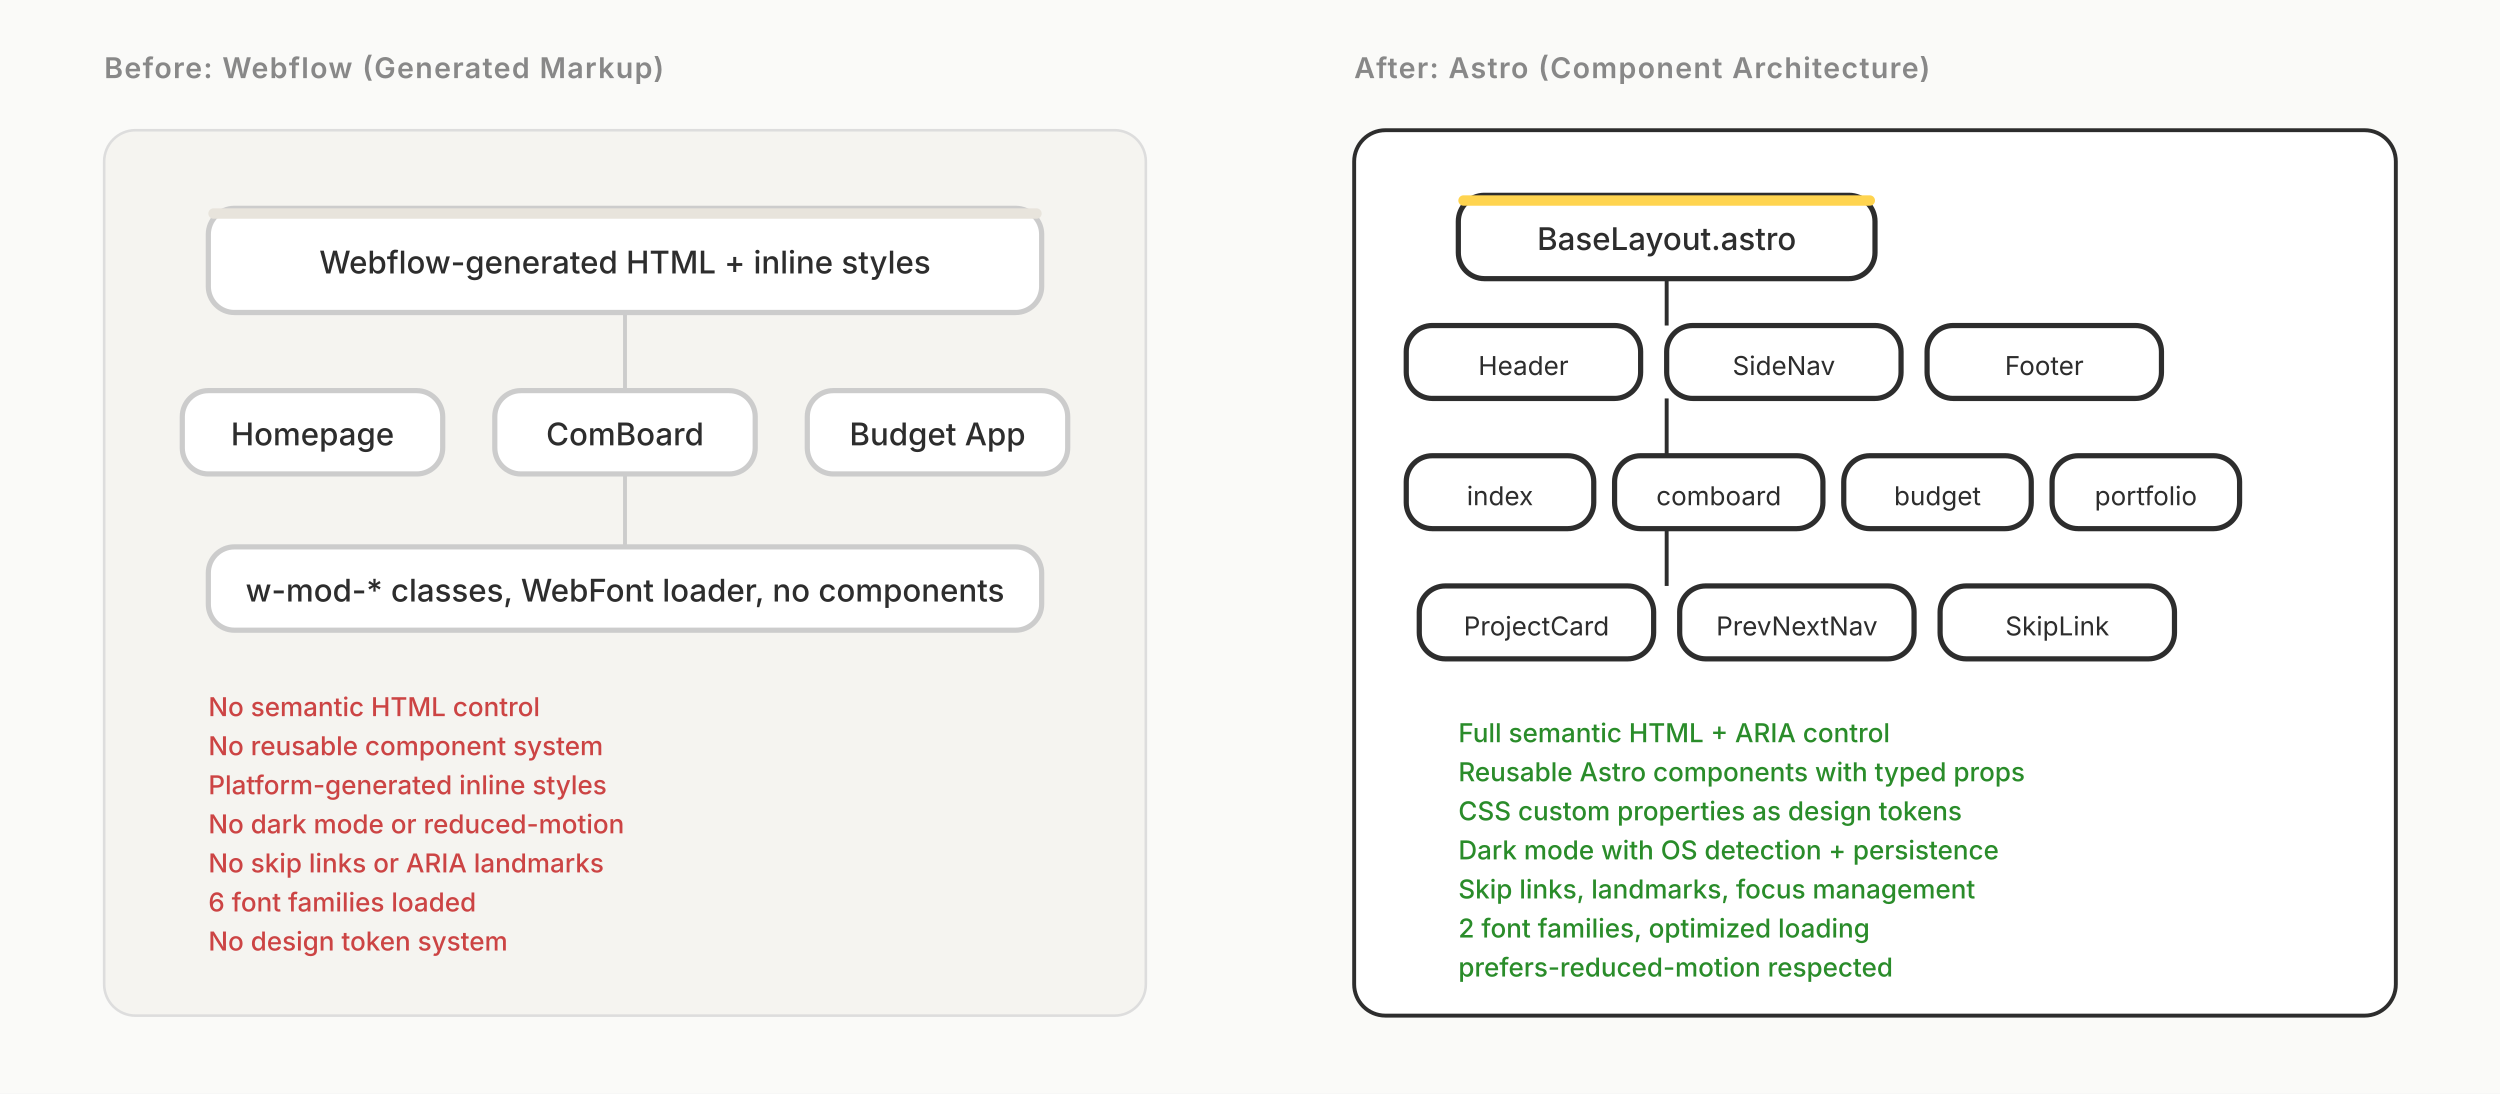
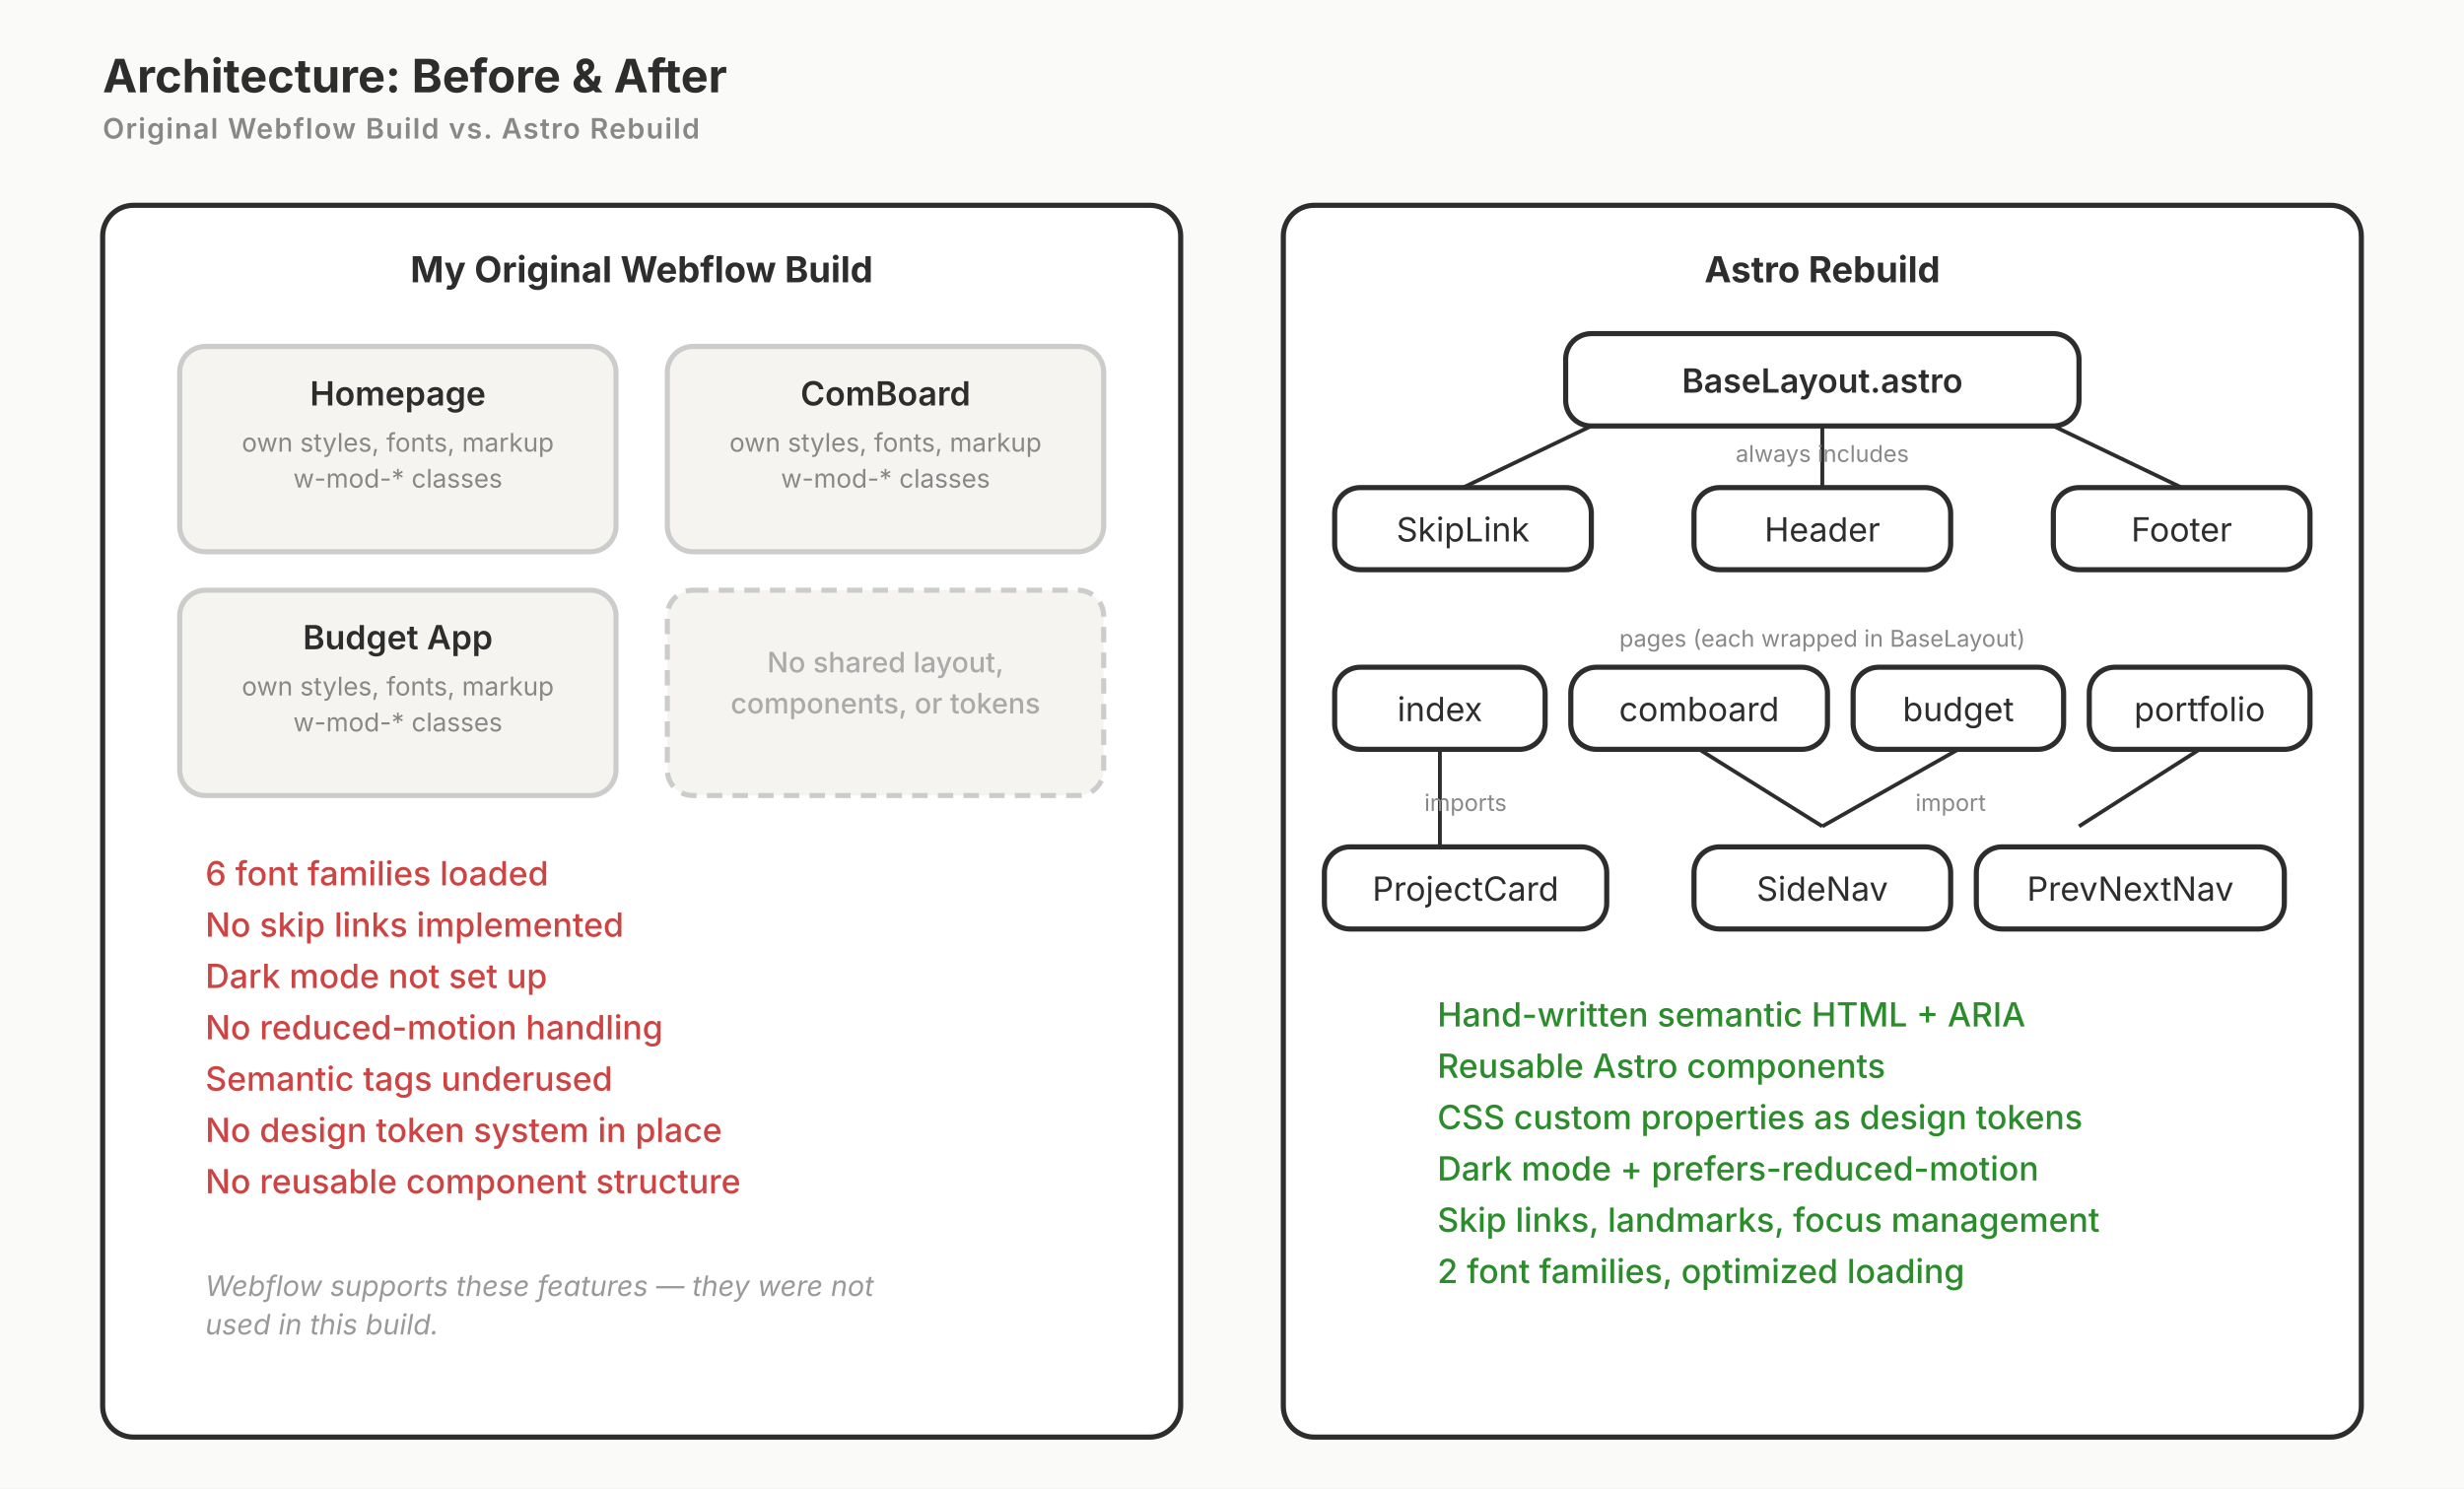
- <svg xmlns="http://www.w3.org/2000/svg" viewBox="0 0 960 420" font-family="Commissioner, Inter, sans-serif">
-   <rect width="960" height="420" fill="#fafaf8" />
-   <text x="40" y="30" font-size="11" font-weight="600" fill="#888" style="text-transform:uppercase; letter-spacing:0.5px">Before: Webflow (Generated Markup)</text>
-   <rect x="40" y="50" width="400" height="340" rx="12" fill="#f5f4f0" stroke="#ddd" stroke-width="1" />
-   <rect x="80" y="80" width="320" height="40" rx="10" fill="#fff" stroke="#ccc" stroke-width="2" />
-   <rect x="80" y="80" width="320" height="4" rx="2" fill="#e8e4dc" />
-   <text x="240" y="105" text-anchor="middle" font-size="12" font-weight="500" fill="#2d2d2d">Webflow-generated HTML + inline styles</text>
-   <line x1="240" y1="120" x2="240" y2="150" stroke="#ccc" stroke-width="1.5" />
-   <rect x="70" y="150" width="100" height="32" rx="10" fill="#fff" stroke="#ccc" stroke-width="2" />
-   <text x="120" y="171" text-anchor="middle" font-size="12" font-weight="500" fill="#2d2d2d">Homepage</text>
-   <rect x="190" y="150" width="100" height="32" rx="10" fill="#fff" stroke="#ccc" stroke-width="2" />
-   <text x="240" y="171" text-anchor="middle" font-size="12" font-weight="500" fill="#2d2d2d">ComBoard</text>
-   <rect x="310" y="150" width="100" height="32" rx="10" fill="#fff" stroke="#ccc" stroke-width="2" />
-   <text x="360" y="171" text-anchor="middle" font-size="12" font-weight="500" fill="#2d2d2d">Budget App</text>
-   <line x1="240" y1="182" x2="240" y2="210" stroke="#ccc" stroke-width="1.5" />
-   <rect x="80" y="210" width="320" height="32" rx="10" fill="#fff" stroke="#ccc" stroke-width="2" />
-   <text x="240" y="231" text-anchor="middle" font-size="12" font-weight="500" fill="#2d2d2d">w-mod-* classes, WebFont loader, no components</text>
-   <text x="80" y="275" font-size="10" font-weight="500" fill="#c44">No semantic HTML control</text>
-   <text x="80" y="290" font-size="10" font-weight="500" fill="#c44">No reusable component system</text>
-   <text x="80" y="305" font-size="10" font-weight="500" fill="#c44">Platform-generated inline styles</text>
-   <text x="80" y="320" font-size="10" font-weight="500" fill="#c44">No dark mode or reduced-motion</text>
-   <text x="80" y="335" font-size="10" font-weight="500" fill="#c44">No skip links or ARIA landmarks</text>
-   <text x="80" y="350" font-size="10" font-weight="500" fill="#c44">6 font families loaded</text>
-   <text x="80" y="365" font-size="10" font-weight="500" fill="#c44">No design token system</text>
-   <text x="520" y="30" font-size="11" font-weight="600" fill="#888" style="text-transform:uppercase; letter-spacing:0.5px">After: Astro (Component Architecture)</text>
-   <rect x="520" y="50" width="400" height="340" rx="12" fill="#fff" stroke="#2d2d2d" stroke-width="1.5" />
-   <rect x="560" y="75" width="160" height="32" rx="10" fill="#fff" stroke="#2d2d2d" stroke-width="2" />
-   <rect x="560" y="75" width="160" height="4" rx="2" fill="#ffd44f" />
-   <text x="640" y="96" text-anchor="middle" font-size="12" font-weight="500" fill="#2d2d2d">BaseLayout.astro</text>
-   <line x1="640" y1="107" x2="640" y2="125" stroke="#2d2d2d" stroke-width="1.5" />
-   <rect x="540" y="125" width="90" height="28" rx="10" fill="#fff" stroke="#2d2d2d" stroke-width="2" />
-   <text x="585" y="144" text-anchor="middle" font-size="10" fill="#2d2d2d">Header</text>
-   <rect x="640" y="125" width="90" height="28" rx="10" fill="#fff" stroke="#2d2d2d" stroke-width="2" />
-   <text x="685" y="144" text-anchor="middle" font-size="10" fill="#2d2d2d">SideNav</text>
-   <rect x="740" y="125" width="90" height="28" rx="10" fill="#fff" stroke="#2d2d2d" stroke-width="2" />
-   <text x="785" y="144" text-anchor="middle" font-size="10" fill="#2d2d2d">Footer</text>
-   <line x1="640" y1="153" x2="640" y2="175" stroke="#2d2d2d" stroke-width="1.5" />
-   <rect x="540" y="175" width="72" height="28" rx="10" fill="#fff" stroke="#2d2d2d" stroke-width="2" />
-   <text x="576" y="194" text-anchor="middle" font-size="10" fill="#2d2d2d">index</text>
-   <rect x="620" y="175" width="80" height="28" rx="10" fill="#fff" stroke="#2d2d2d" stroke-width="2" />
-   <text x="660" y="194" text-anchor="middle" font-size="10" fill="#2d2d2d">comboard</text>
-   <rect x="708" y="175" width="72" height="28" rx="10" fill="#fff" stroke="#2d2d2d" stroke-width="2" />
-   <text x="744" y="194" text-anchor="middle" font-size="10" fill="#2d2d2d">budget</text>
-   <rect x="788" y="175" width="72" height="28" rx="10" fill="#fff" stroke="#2d2d2d" stroke-width="2" />
-   <text x="824" y="194" text-anchor="middle" font-size="10" fill="#2d2d2d">portfolio</text>
-   <line x1="640" y1="203" x2="640" y2="225" stroke="#2d2d2d" stroke-width="1.5" />
-   <rect x="545" y="225" width="90" height="28" rx="10" fill="#fff" stroke="#2d2d2d" stroke-width="2" />
-   <text x="590" y="244" text-anchor="middle" font-size="10" fill="#2d2d2d">ProjectCard</text>
-   <rect x="645" y="225" width="90" height="28" rx="10" fill="#fff" stroke="#2d2d2d" stroke-width="2" />
-   <text x="690" y="244" text-anchor="middle" font-size="10" fill="#2d2d2d">PrevNextNav</text>
-   <rect x="745" y="225" width="90" height="28" rx="10" fill="#fff" stroke="#2d2d2d" stroke-width="2" />
-   <text x="790" y="244" text-anchor="middle" font-size="10" fill="#2d2d2d">SkipLink</text>
-   <text x="560" y="285" font-size="10" font-weight="500" fill="#2a8c2a">Full semantic HTML + ARIA control</text>
-   <text x="560" y="300" font-size="10" font-weight="500" fill="#2a8c2a">Reusable Astro components with typed props</text>
-   <text x="560" y="315" font-size="10" font-weight="500" fill="#2a8c2a">CSS custom properties as design tokens</text>
-   <text x="560" y="330" font-size="10" font-weight="500" fill="#2a8c2a">Dark mode with OS detection + persistence</text>
-   <text x="560" y="345" font-size="10" font-weight="500" fill="#2a8c2a">Skip links, landmarks, focus management</text>
-   <text x="560" y="360" font-size="10" font-weight="500" fill="#2a8c2a">2 font families, optimized loading</text>
-   <text x="560" y="375" font-size="10" font-weight="500" fill="#2a8c2a">prefers-reduced-motion respected</text>
+ <svg xmlns="http://www.w3.org/2000/svg" viewBox="0 0 960 580" font-family="Commissioner, Inter, sans-serif">
+   <rect width="960" height="580" fill="#fafaf8" />
+   <text x="40" y="36" font-size="18" font-weight="700" fill="#2d2d2d">Architecture: Before &amp; After</text>
+   <text x="40" y="54" font-size="11" font-weight="600" fill="#888" style="text-transform:uppercase; letter-spacing:0.5px">Original Webflow Build vs. Astro Rebuild</text>
+   <rect x="40" y="80" width="420" height="480" rx="12" fill="#fff" stroke="#2d2d2d" stroke-width="2" />
+   <text x="250" y="110" text-anchor="middle" font-size="14" font-weight="700" fill="#2d2d2d">My Original Webflow Build</text>
+   <rect x="70" y="135" width="170" height="80" rx="10" fill="#f5f4f0" stroke="#ccc" stroke-width="2" />
+   <text x="155" y="158" text-anchor="middle" font-size="13" font-weight="600" fill="#2d2d2d">Homepage</text>
+   <text x="155" y="176" text-anchor="middle" font-size="10" fill="#888">own styles, fonts, markup</text>
+   <text x="155" y="190" text-anchor="middle" font-size="10" fill="#888">w-mod-* classes</text>
+   <rect x="260" y="135" width="170" height="80" rx="10" fill="#f5f4f0" stroke="#ccc" stroke-width="2" />
+   <text x="345" y="158" text-anchor="middle" font-size="13" font-weight="600" fill="#2d2d2d">ComBoard</text>
+   <text x="345" y="176" text-anchor="middle" font-size="10" fill="#888">own styles, fonts, markup</text>
+   <text x="345" y="190" text-anchor="middle" font-size="10" fill="#888">w-mod-* classes</text>
+   <rect x="70" y="230" width="170" height="80" rx="10" fill="#f5f4f0" stroke="#ccc" stroke-width="2" />
+   <text x="155" y="253" text-anchor="middle" font-size="13" font-weight="600" fill="#2d2d2d">Budget App</text>
+   <text x="155" y="271" text-anchor="middle" font-size="10" fill="#888">own styles, fonts, markup</text>
+   <text x="155" y="285" text-anchor="middle" font-size="10" fill="#888">w-mod-* classes</text>
+   <rect x="260" y="230" width="170" height="80" rx="10" fill="#f5f4f0" stroke="#ccc" stroke-width="2" stroke-dasharray="6 4" />
+   <text x="345" y="262" text-anchor="middle" font-size="11" font-weight="500" fill="#aaa">No shared layout,</text>
+   <text x="345" y="278" text-anchor="middle" font-size="11" font-weight="500" fill="#aaa">components, or tokens</text>
+   <text x="80" y="345" font-size="13" font-weight="500" fill="#c44">6 font families loaded</text>
+   <text x="80" y="365" font-size="13" font-weight="500" fill="#c44">No skip links implemented</text>
+   <text x="80" y="385" font-size="13" font-weight="500" fill="#c44">Dark mode not set up</text>
+   <text x="80" y="405" font-size="13" font-weight="500" fill="#c44">No reduced-motion handling</text>
+   <text x="80" y="425" font-size="13" font-weight="500" fill="#c44">Semantic tags underused</text>
+   <text x="80" y="445" font-size="13" font-weight="500" fill="#c44">No design token system in place</text>
+   <text x="80" y="465" font-size="13" font-weight="500" fill="#c44">No reusable component structure</text>
+   <text x="80" y="505" font-size="11" font-weight="400" font-style="italic" fill="#999">Webflow supports these features — they were not</text>
+   <text x="80" y="520" font-size="11" font-weight="400" font-style="italic" fill="#999">used in this build.</text>
+   <rect x="500" y="80" width="420" height="480" rx="12" fill="#fff" stroke="#2d2d2d" stroke-width="2" />
+   <text x="710" y="110" text-anchor="middle" font-size="14" font-weight="700" fill="#2d2d2d">Astro Rebuild</text>
+   <rect x="610" y="130" width="200" height="36" rx="10" fill="#fff" stroke="#2d2d2d" stroke-width="2" />
+   <text x="710" y="153" text-anchor="middle" font-size="13" font-weight="600" fill="#2d2d2d">BaseLayout.astro</text>
+   <line x1="620" y1="166" x2="570" y2="190" stroke="#2d2d2d" stroke-width="1.5" />
+   <line x1="710" y1="166" x2="710" y2="190" stroke="#2d2d2d" stroke-width="1.5" />
+   <line x1="800" y1="166" x2="850" y2="190" stroke="#2d2d2d" stroke-width="1.5" />
+   <rect x="520" y="190" width="100" height="32" rx="10" fill="#fff" stroke="#2d2d2d" stroke-width="2" />
+   <text x="570" y="211" text-anchor="middle" font-size="13" fill="#2d2d2d">SkipLink</text>
+   <rect x="660" y="190" width="100" height="32" rx="10" fill="#fff" stroke="#2d2d2d" stroke-width="2" />
+   <text x="710" y="211" text-anchor="middle" font-size="13" fill="#2d2d2d">Header</text>
+   <rect x="800" y="190" width="100" height="32" rx="10" fill="#fff" stroke="#2d2d2d" stroke-width="2" />
+   <text x="850" y="211" text-anchor="middle" font-size="13" fill="#2d2d2d">Footer</text>
+   <text x="710" y="180" text-anchor="middle" font-size="9" fill="#888">always includes</text>
+   <text x="710" y="252" text-anchor="middle" font-size="9" fill="#888">pages (each wrapped in BaseLayout)</text>
+   <rect x="520" y="260" width="82" height="32" rx="10" fill="#fff" stroke="#2d2d2d" stroke-width="2" />
+   <text x="561" y="281" text-anchor="middle" font-size="13" fill="#2d2d2d">index</text>
+   <rect x="612" y="260" width="100" height="32" rx="10" fill="#fff" stroke="#2d2d2d" stroke-width="2" />
+   <text x="662" y="281" text-anchor="middle" font-size="13" fill="#2d2d2d">comboard</text>
+   <rect x="722" y="260" width="82" height="32" rx="10" fill="#fff" stroke="#2d2d2d" stroke-width="2" />
+   <text x="763" y="281" text-anchor="middle" font-size="13" fill="#2d2d2d">budget</text>
+   <rect x="814" y="260" width="86" height="32" rx="10" fill="#fff" stroke="#2d2d2d" stroke-width="2" />
+   <text x="857" y="281" text-anchor="middle" font-size="13" fill="#2d2d2d">portfolio</text>
+   <line x1="561" y1="292" x2="561" y2="330" stroke="#2d2d2d" stroke-width="1.5" />
+   <rect x="516" y="330" width="110" height="32" rx="10" fill="#fff" stroke="#2d2d2d" stroke-width="2" />
+   <text x="571" y="351" text-anchor="middle" font-size="13" fill="#2d2d2d">ProjectCard</text>
+   <text x="571" y="316" text-anchor="middle" font-size="9" fill="#888">imports</text>
+   <line x1="662" y1="292" x2="710" y2="322" stroke="#2d2d2d" stroke-width="1.5" />
+   <line x1="763" y1="292" x2="710" y2="322" stroke="#2d2d2d" stroke-width="1.5" />
+   <line x1="857" y1="292" x2="810" y2="322" stroke="#2d2d2d" stroke-width="1.5" />
+   <text x="760" y="316" text-anchor="middle" font-size="9" fill="#888">import</text>
+   <rect x="660" y="330" width="100" height="32" rx="10" fill="#fff" stroke="#2d2d2d" stroke-width="2" />
+   <text x="710" y="351" text-anchor="middle" font-size="13" fill="#2d2d2d">SideNav</text>
+   <rect x="770" y="330" width="120" height="32" rx="10" fill="#fff" stroke="#2d2d2d" stroke-width="2" />
+   <text x="830" y="351" text-anchor="middle" font-size="13" fill="#2d2d2d">PrevNextNav</text>
+   <text x="560" y="400" font-size="13" font-weight="500" fill="#2a8c2a">Hand-written semantic HTML + ARIA</text>
+   <text x="560" y="420" font-size="13" font-weight="500" fill="#2a8c2a">Reusable Astro components</text>
+   <text x="560" y="440" font-size="13" font-weight="500" fill="#2a8c2a">CSS custom properties as design tokens</text>
+   <text x="560" y="460" font-size="13" font-weight="500" fill="#2a8c2a">Dark mode + prefers-reduced-motion</text>
+   <text x="560" y="480" font-size="13" font-weight="500" fill="#2a8c2a">Skip links, landmarks, focus management</text>
+   <text x="560" y="500" font-size="13" font-weight="500" fill="#2a8c2a">2 font families, optimized loading</text>
</svg>
